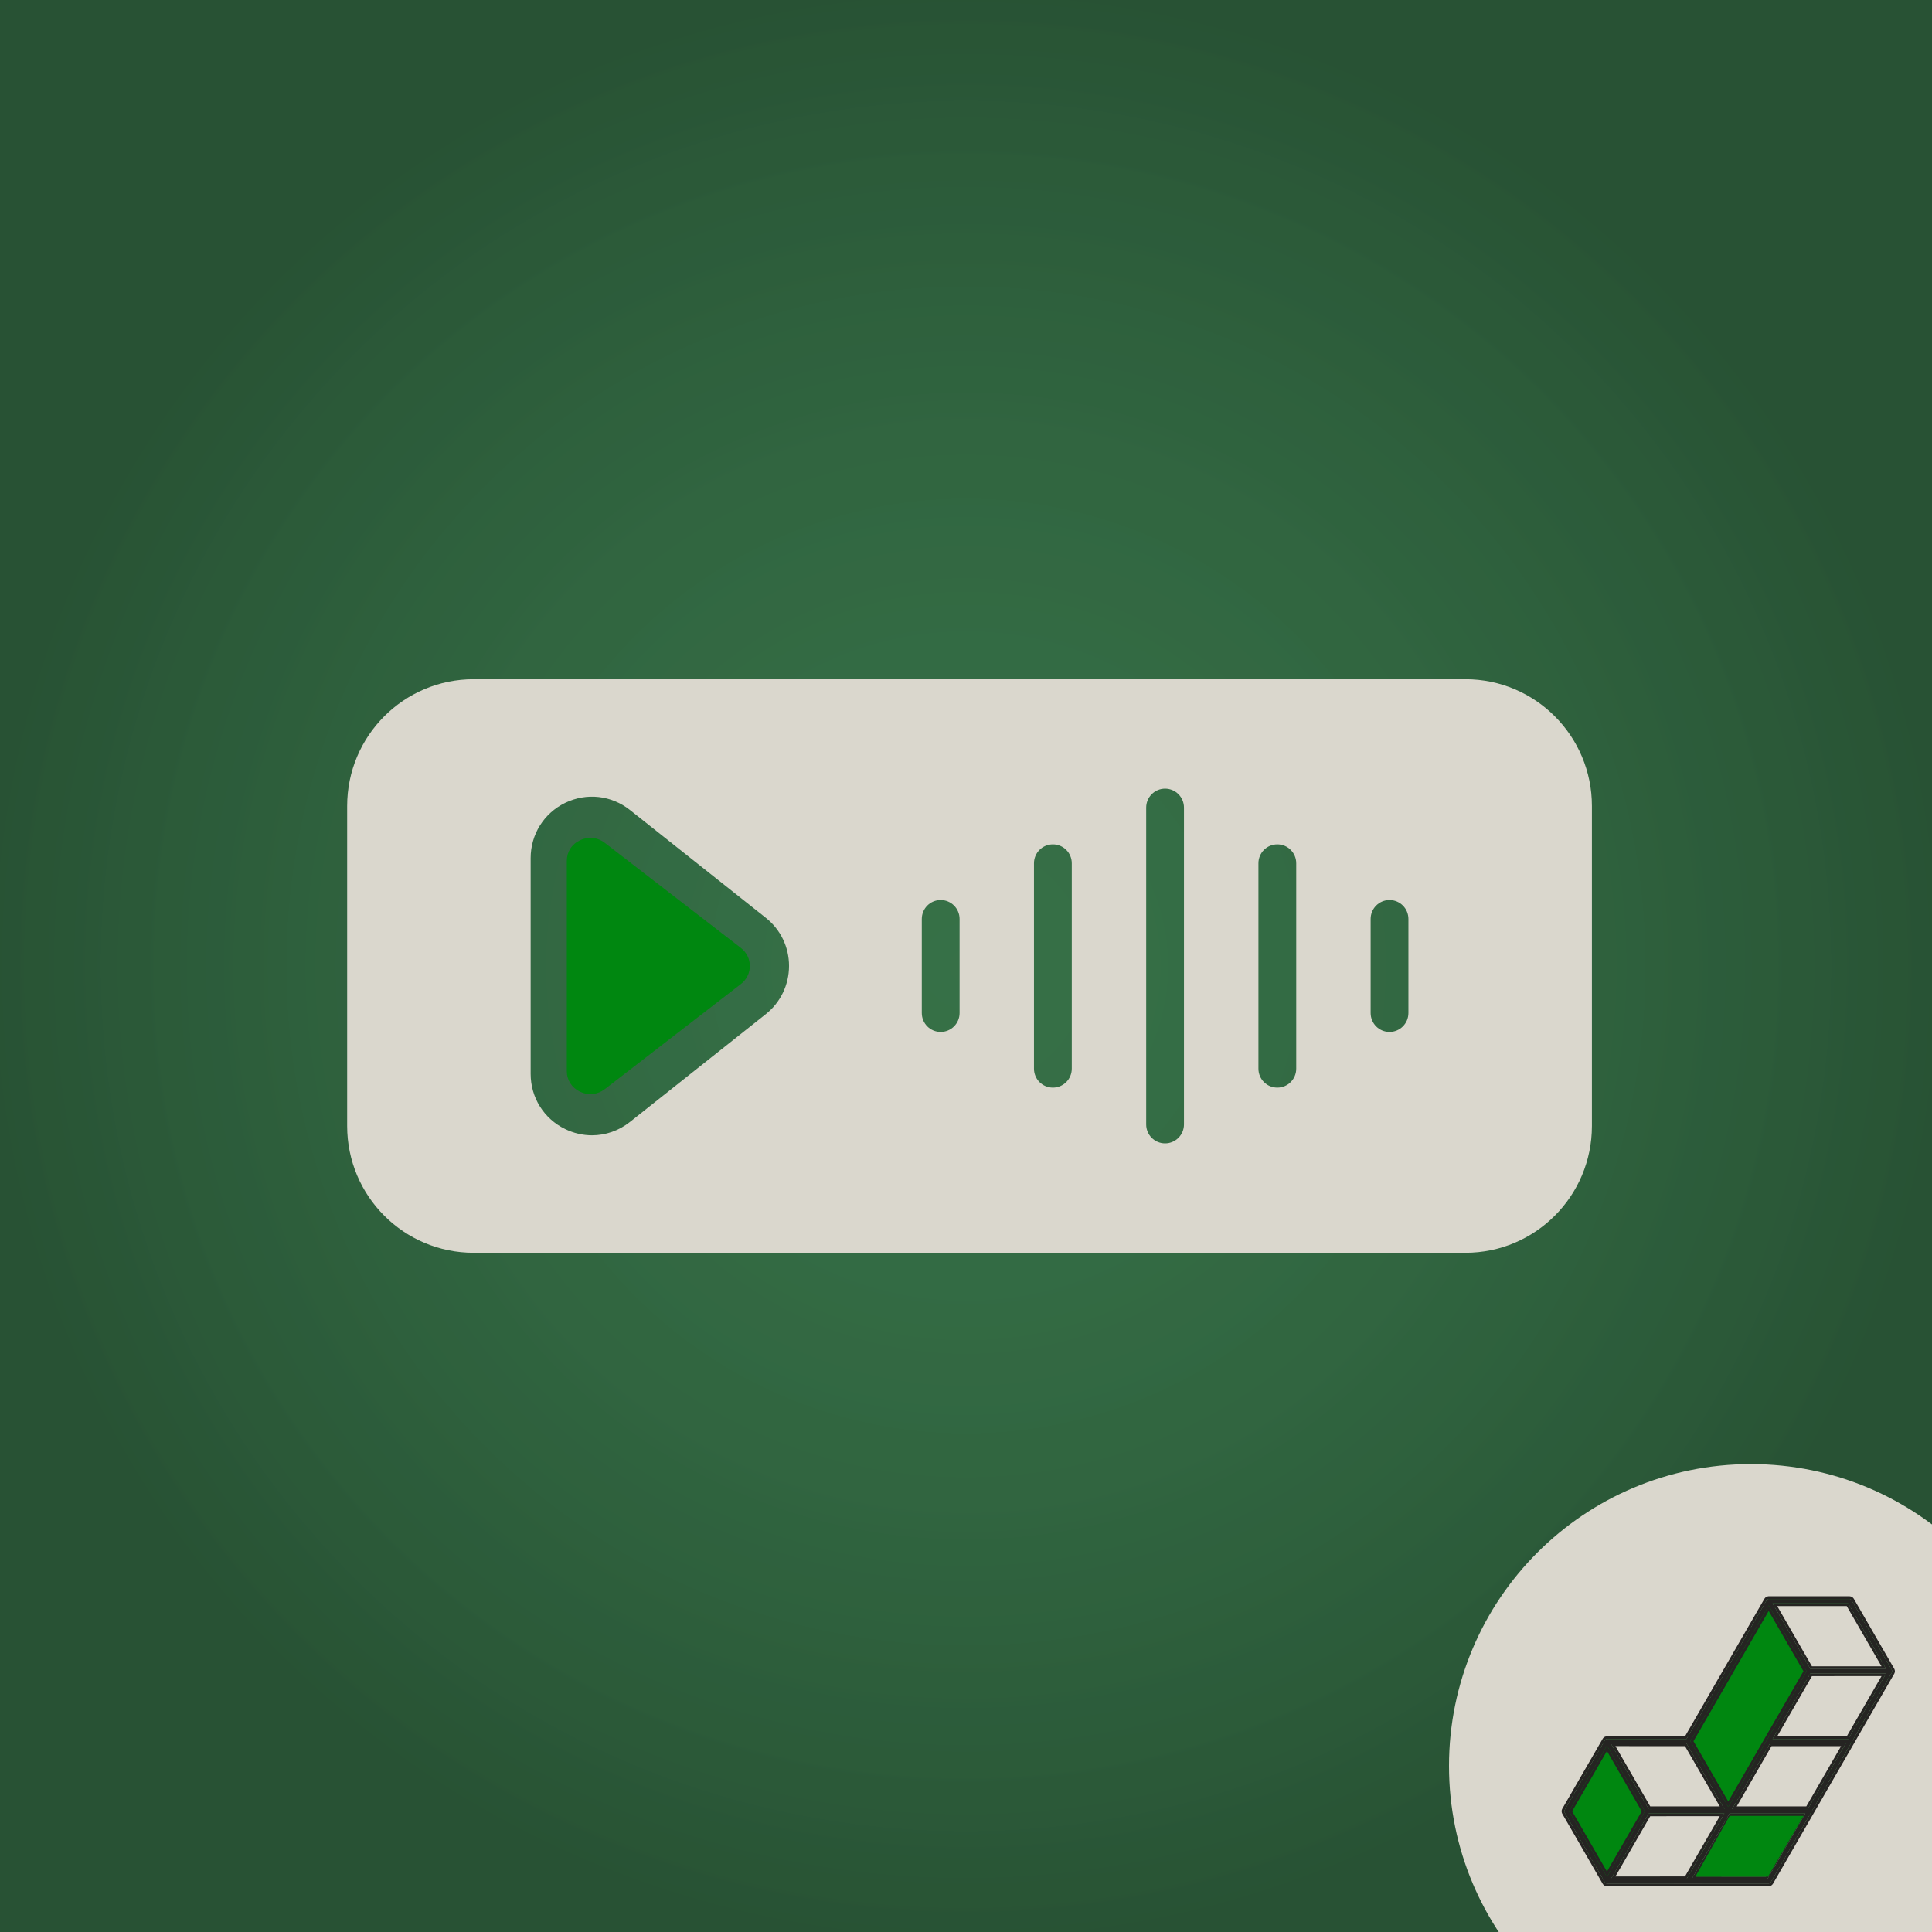
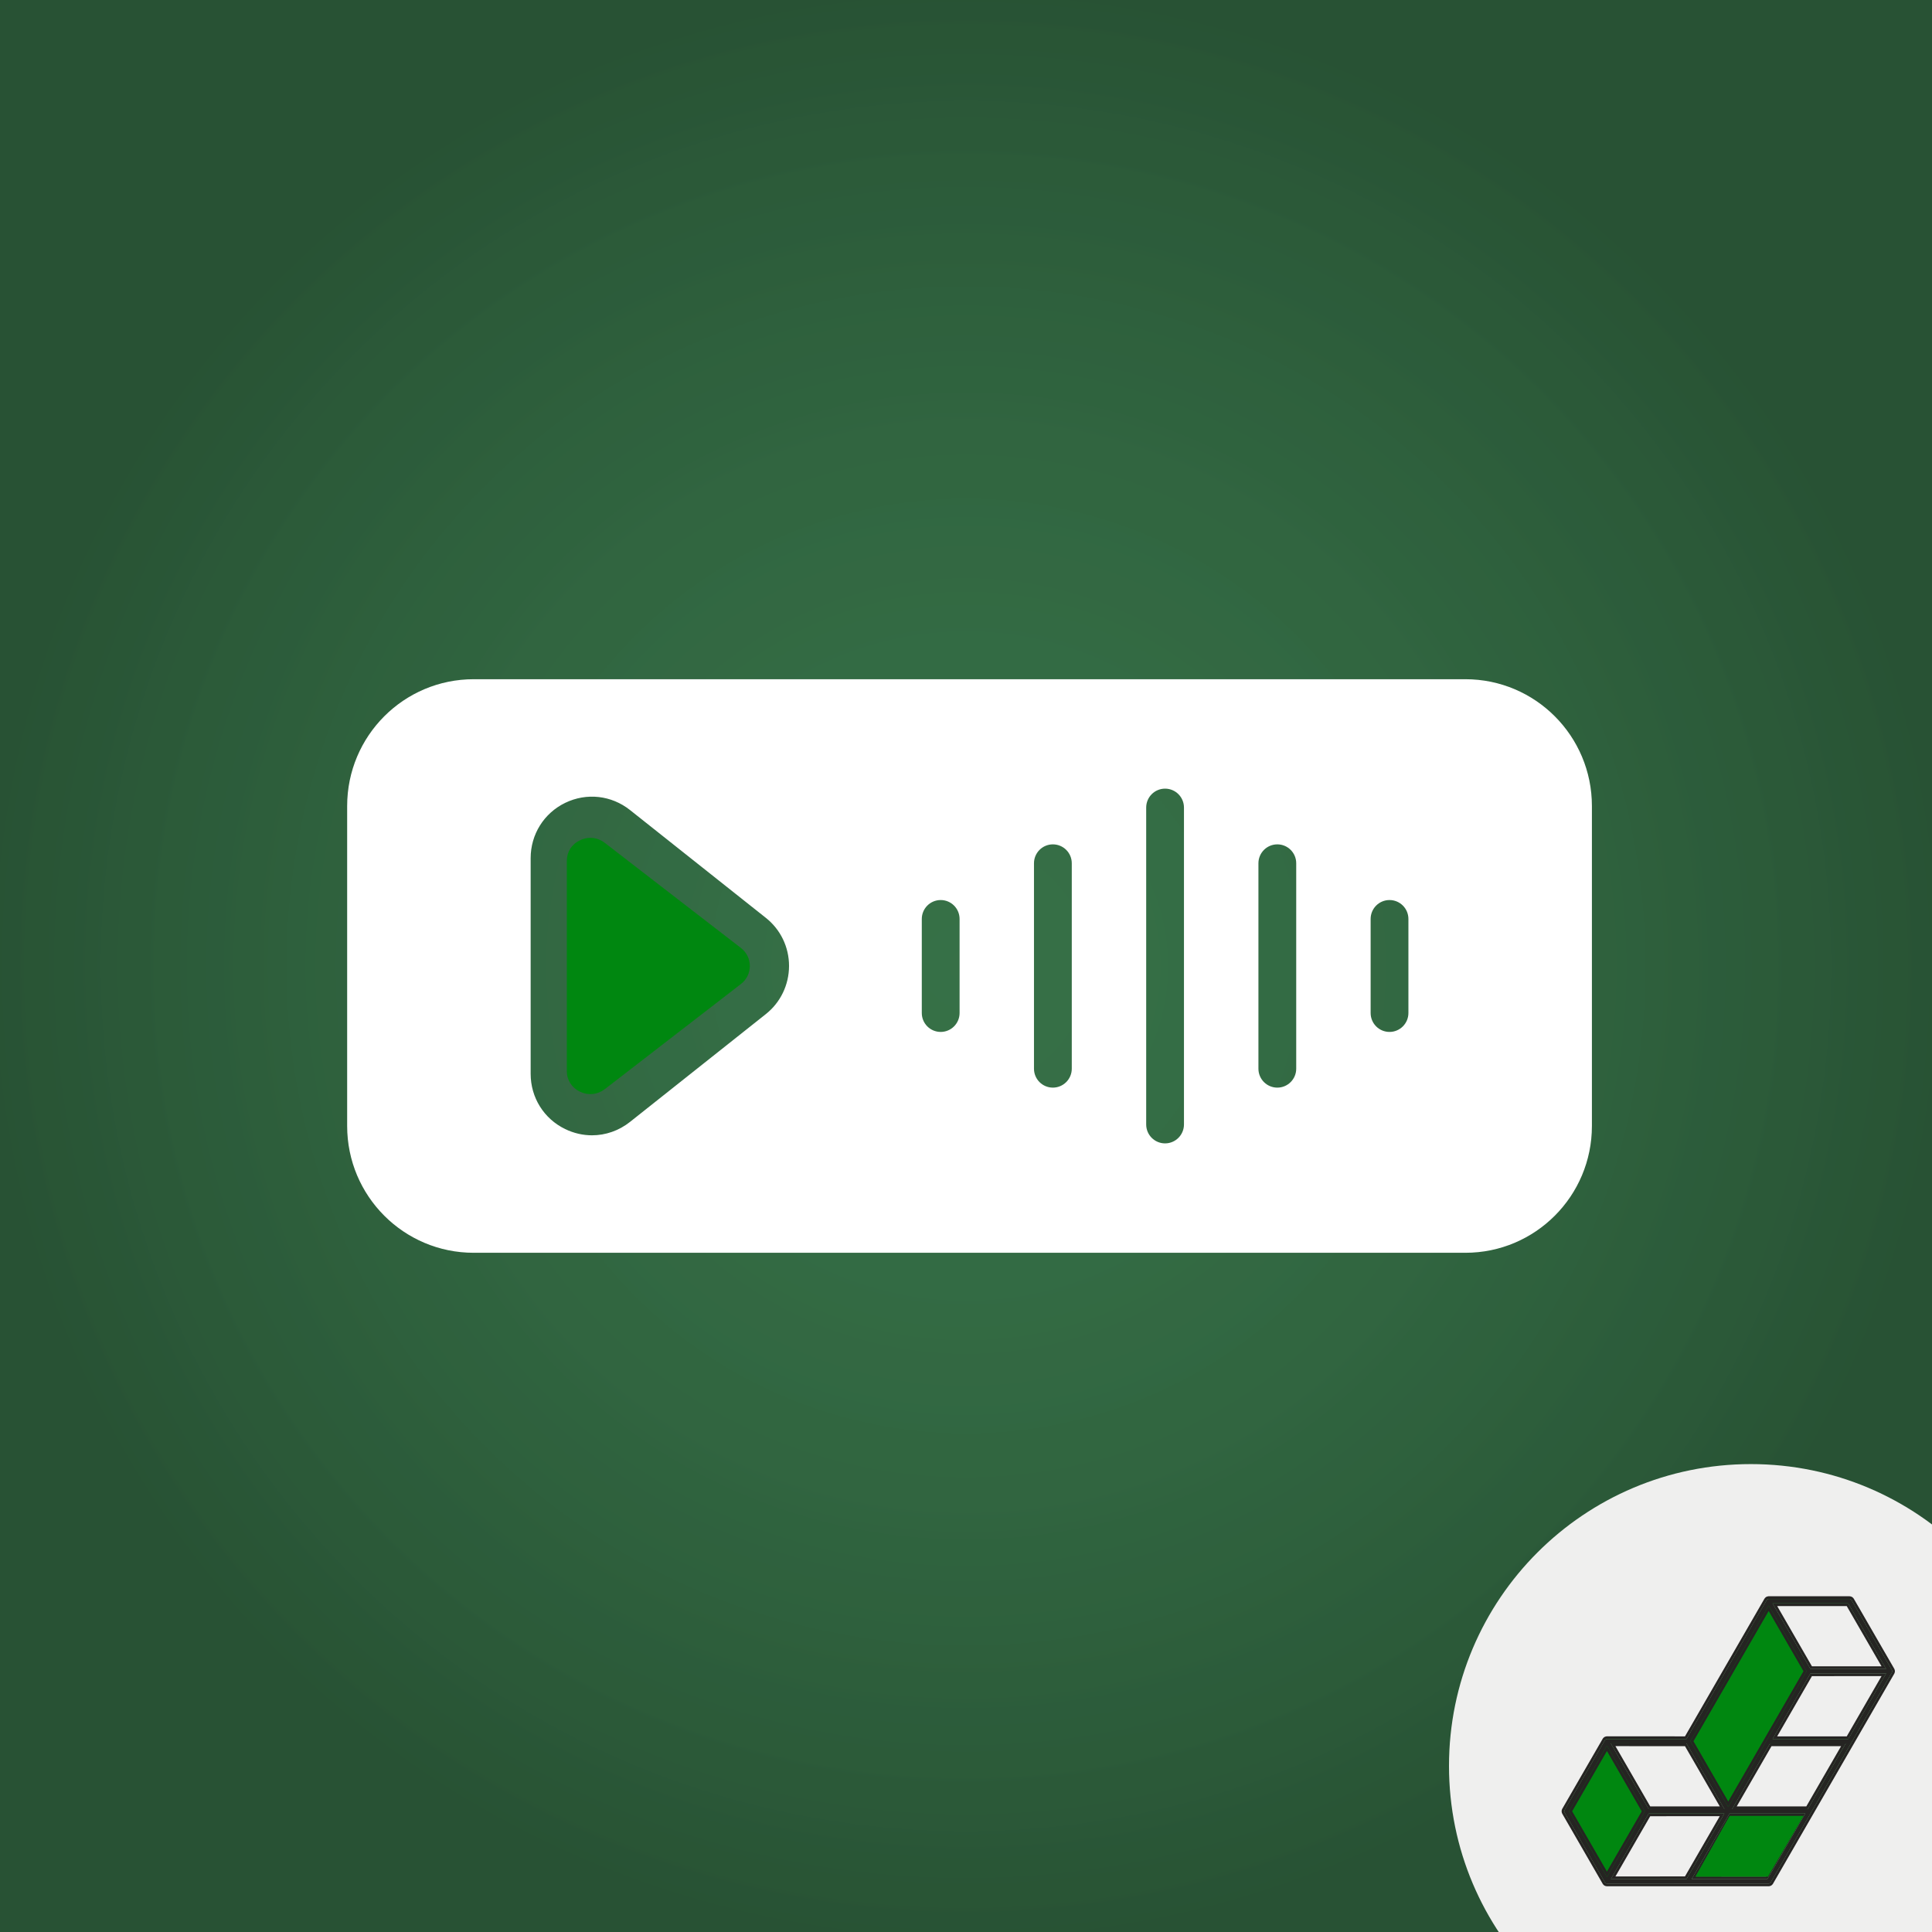
<svg xmlns="http://www.w3.org/2000/svg" width="128" height="128" viewBox="0 0 128 128" fill="none">
  <g clip-path="url(#clip0_1631_101)">
    <rect width="128" height="128" fill="#336A44" />
    <rect width="128" height="128" fill="#162D1D" fill-opacity="0.1" />
    <rect width="128" height="128" fill="url(#paint0_radial_1631_101)" fill-opacity="0.8" />
    <mask id="mask0_1631_101" style="mask-type:luminance" maskUnits="userSpaceOnUse" x="0" y="0" width="128" height="128">
      <path d="M128 0H0V128H128V0Z" fill="white" />
    </mask>
    <g mask="url(#mask0_1631_101)">
      <path d="M40.074 55.845C39.787 55.622 39.455 55.51 39.116 55.51C38.887 55.51 38.651 55.561 38.43 55.669C37.877 55.927 37.553 56.438 37.553 57.039V70.963C37.553 71.559 37.881 72.07 38.434 72.333C38.983 72.592 39.595 72.527 40.078 72.153L49.091 65.191C49.467 64.9 49.677 64.468 49.68 64.001C49.68 63.533 49.467 63.102 49.091 62.807L40.074 55.845Z" fill="#008710" />
-       <path d="M97.085 45H31.383C26.752 45 23 48.76 23 53.402V74.598C23 79.24 26.752 83 31.383 83H97.085C101.717 83 105.468 79.24 105.468 74.598V53.402C105.468 48.76 101.717 45 97.085 45ZM50.737 67.188L41.736 74.332C40.999 74.915 40.116 75.217 39.221 75.217C38.624 75.217 38.017 75.081 37.446 74.804C36.033 74.121 35.157 72.715 35.157 71.143V56.856C35.157 55.284 36.033 53.878 37.446 53.191C38.867 52.505 40.506 52.69 41.736 53.664L50.737 60.808C51.716 61.583 52.276 62.749 52.276 63.999C52.272 65.25 51.713 66.413 50.737 67.188ZM63.575 67.114C63.575 67.804 63.015 68.368 62.323 68.368C61.631 68.368 61.071 67.808 61.071 67.114V60.885C61.071 60.191 61.631 59.63 62.323 59.63C63.015 59.63 63.575 60.191 63.575 60.885V67.114ZM71.008 70.804C71.008 71.494 70.448 72.058 69.756 72.058C69.064 72.058 68.504 71.498 68.504 70.804V57.195C68.504 56.502 69.064 55.941 69.756 55.941C70.448 55.941 71.008 56.502 71.008 57.195V70.804ZM78.441 74.498C78.441 75.188 77.882 75.752 77.189 75.752C76.497 75.752 75.938 75.191 75.938 74.498V53.505C75.938 52.811 76.497 52.25 77.189 52.25C77.882 52.25 78.441 52.811 78.441 53.505V74.498ZM85.878 70.804C85.878 71.494 85.318 72.058 84.626 72.058C83.934 72.058 83.374 71.498 83.374 70.804V57.195C83.374 56.502 83.934 55.941 84.626 55.941C85.318 55.941 85.878 56.502 85.878 57.195V70.804ZM93.311 67.114C93.311 67.804 92.751 68.368 92.059 68.368C91.367 68.368 90.808 67.808 90.808 67.114V60.885C90.808 60.191 91.367 59.63 92.059 59.63C92.751 59.63 93.311 60.191 93.311 60.885V67.114Z" fill="#DAD7CD" />
+       <path d="M97.085 45H31.383C26.752 45 23 48.76 23 53.402V74.598C23 79.24 26.752 83 31.383 83H97.085C101.717 83 105.468 79.24 105.468 74.598V53.402C105.468 48.76 101.717 45 97.085 45ZM50.737 67.188L41.736 74.332C40.999 74.915 40.116 75.217 39.221 75.217C38.624 75.217 38.017 75.081 37.446 74.804C36.033 74.121 35.157 72.715 35.157 71.143V56.856C35.157 55.284 36.033 53.878 37.446 53.191C38.867 52.505 40.506 52.69 41.736 53.664L50.737 60.808C51.716 61.583 52.276 62.749 52.276 63.999C52.272 65.25 51.713 66.413 50.737 67.188ZM63.575 67.114C63.575 67.804 63.015 68.368 62.323 68.368C61.631 68.368 61.071 67.808 61.071 67.114V60.885C61.071 60.191 61.631 59.63 62.323 59.63C63.015 59.63 63.575 60.191 63.575 60.885V67.114ZM71.008 70.804C71.008 71.494 70.448 72.058 69.756 72.058C69.064 72.058 68.504 71.498 68.504 70.804V57.195C68.504 56.502 69.064 55.941 69.756 55.941C70.448 55.941 71.008 56.502 71.008 57.195V70.804ZM78.441 74.498C78.441 75.188 77.882 75.752 77.189 75.752C76.497 75.752 75.938 75.191 75.938 74.498V53.505C75.938 52.811 76.497 52.25 77.189 52.25C77.882 52.25 78.441 52.811 78.441 53.505V74.498ZM85.878 70.804C85.878 71.494 85.318 72.058 84.626 72.058C83.934 72.058 83.374 71.498 83.374 70.804V57.195C83.374 56.502 83.934 55.941 84.626 55.941C85.318 55.941 85.878 56.502 85.878 57.195V70.804ZM93.311 67.114C93.311 67.804 92.751 68.368 92.059 68.368C91.367 68.368 90.808 67.808 90.808 67.114V60.885C90.808 60.191 91.367 59.63 92.059 59.63C92.751 59.63 93.311 60.191 93.311 60.885V67.114Z" fill="white" />
    </g>
-     <path d="M116 137C127.046 137 136 128.046 136 117C136 105.954 127.046 97 116 97C104.954 97 96 105.954 96 117C96 128.046 104.954 137 116 137Z" fill="#DAD7CD" />
+     <path d="M116 137C127.046 137 136 128.046 136 117C136 105.954 127.046 97 116 97C104.954 97 96 105.954 96 117C96 128.046 104.954 137 116 137Z" fill="#EFEFEE" />
    <path d="M103.646 119.976C103.644 119.985 103.644 119.994 103.644 120.003C103.644 120.012 103.644 120.021 103.646 120.03C103.648 120.04 103.651 120.048 103.655 120.058C103.658 120.063 103.658 120.069 103.661 120.074L106.34 124.716L106.34 124.717C106.342 124.719 106.344 124.72 106.345 124.722C106.357 124.74 106.372 124.757 106.392 124.769C106.412 124.781 106.434 124.785 106.456 124.786C106.459 124.786 106.461 124.788 106.463 124.788L106.464 124.788L111.822 124.786L117.18 124.788C117.187 124.787 117.192 124.784 117.198 124.784C117.208 124.783 117.217 124.781 117.226 124.778C117.235 124.775 117.243 124.771 117.251 124.766C117.259 124.762 117.266 124.757 117.273 124.751C117.281 124.745 117.287 124.738 117.293 124.729C117.296 124.724 117.301 124.721 117.305 124.716L119.984 120.075L122.663 115.435L125.342 110.794C125.344 110.791 125.344 110.788 125.345 110.786C125.348 110.78 125.35 110.775 125.352 110.769C125.354 110.763 125.356 110.756 125.357 110.75C125.358 110.743 125.359 110.737 125.36 110.73C125.36 110.728 125.361 110.725 125.361 110.722C125.361 110.72 125.36 110.717 125.36 110.715C125.359 110.708 125.359 110.702 125.357 110.696C125.356 110.689 125.354 110.683 125.352 110.676C125.35 110.67 125.348 110.665 125.345 110.659C125.343 110.656 125.343 110.653 125.342 110.651L122.661 106.011C122.658 106.005 122.654 106.002 122.65 105.997C122.644 105.989 122.638 105.982 122.63 105.975C122.623 105.969 122.616 105.964 122.607 105.96C122.6 105.955 122.592 105.951 122.584 105.948C122.574 105.945 122.564 105.944 122.554 105.942C122.548 105.942 122.543 105.939 122.537 105.939L117.18 105.939C117.177 105.939 117.174 105.94 117.171 105.941C117.166 105.941 117.16 105.942 117.155 105.943C117.148 105.944 117.141 105.946 117.134 105.948C117.128 105.95 117.123 105.953 117.117 105.955C117.114 105.957 117.111 105.957 117.109 105.958C117.106 105.959 117.105 105.962 117.103 105.963C117.097 105.967 117.092 105.971 117.088 105.975C117.082 105.979 117.078 105.984 117.073 105.989C117.069 105.994 117.065 105.998 117.062 106.004C117.061 106.006 117.058 106.007 117.056 106.01L114.377 110.651L111.739 115.22L106.463 115.218C106.46 115.219 106.457 115.22 106.455 115.22C106.448 115.221 106.443 115.221 106.437 115.223C106.43 115.224 106.424 115.225 106.417 115.228C106.411 115.23 106.406 115.232 106.4 115.235C106.397 115.236 106.394 115.236 106.392 115.238C106.389 115.239 106.388 115.242 106.386 115.243C106.38 115.246 106.375 115.25 106.37 115.255C106.365 115.259 106.361 115.264 106.356 115.269C106.352 115.273 106.349 115.278 106.345 115.283C106.344 115.286 106.341 115.287 106.339 115.29L103.66 119.931C103.657 119.936 103.656 119.942 103.654 119.948C103.651 119.957 103.648 119.966 103.646 119.976ZM122.455 106.225L124.971 110.58L119.941 110.58L117.429 106.225L122.455 106.225ZM109.226 120.147L114.253 120.145L111.739 124.5L106.712 124.502L109.226 120.147ZM119.778 119.861L114.749 119.859L117.263 115.505L122.291 115.507L119.778 119.861ZM122.456 115.221L117.428 115.219L119.941 110.866L124.971 110.866L122.456 115.221ZM114.584 120.145L119.612 120.147L117.098 124.501L112.069 124.5L114.584 120.145ZM111.74 115.506L114.254 119.859L109.226 119.861L106.712 115.505L111.74 115.506Z" fill="#008710" />
    <path d="M122.63 105.975C122.638 105.982 122.644 105.989 122.65 105.997C122.654 106.002 122.658 106.005 122.661 106.011L125.342 110.651C125.343 110.654 125.343 110.656 125.345 110.659C125.348 110.665 125.349 110.67 125.352 110.676C125.354 110.683 125.355 110.689 125.357 110.696C125.358 110.702 125.359 110.708 125.359 110.714C125.36 110.717 125.361 110.72 125.361 110.723C125.361 110.725 125.36 110.728 125.36 110.731C125.359 110.737 125.358 110.743 125.357 110.75C125.356 110.756 125.354 110.763 125.352 110.769C125.35 110.775 125.348 110.78 125.345 110.786C125.344 110.788 125.344 110.792 125.342 110.794L117.305 124.716L117.293 124.729C117.286 124.738 117.281 124.745 117.273 124.751C117.266 124.757 117.259 124.762 117.251 124.766C117.243 124.771 117.235 124.775 117.226 124.778C117.217 124.781 117.208 124.783 117.198 124.784C117.192 124.785 117.187 124.788 117.18 124.788L106.464 124.788L106.463 124.788C106.461 124.788 106.459 124.786 106.456 124.786C106.434 124.785 106.412 124.781 106.392 124.769C106.372 124.757 106.357 124.74 106.345 124.722C106.344 124.72 106.342 124.719 106.341 124.717L106.34 124.716L103.661 120.074C103.658 120.069 103.658 120.063 103.655 120.058C103.651 120.048 103.647 120.04 103.646 120.03C103.644 120.021 103.644 120.012 103.644 120.003L103.646 119.976C103.648 119.967 103.651 119.957 103.654 119.947L103.66 119.931L106.339 115.29C106.341 115.287 106.344 115.286 106.345 115.283C106.349 115.278 106.352 115.273 106.356 115.269C106.361 115.264 106.365 115.259 106.371 115.255C106.375 115.25 106.38 115.246 106.386 115.243C106.388 115.242 106.39 115.239 106.392 115.238C106.394 115.236 106.397 115.236 106.399 115.235C106.405 115.232 106.411 115.23 106.417 115.228C106.424 115.225 106.43 115.224 106.437 115.223C106.443 115.221 106.448 115.221 106.455 115.22L106.463 115.219L111.739 115.22L117.056 106.01C117.058 106.008 117.061 106.006 117.062 106.004C117.066 105.998 117.069 105.994 117.073 105.989C117.078 105.984 117.082 105.979 117.087 105.975C117.092 105.971 117.097 105.967 117.103 105.964C117.105 105.962 117.106 105.96 117.109 105.958C117.111 105.957 117.114 105.957 117.117 105.956C117.123 105.953 117.128 105.95 117.134 105.948C117.141 105.946 117.148 105.944 117.154 105.943C117.16 105.942 117.165 105.941 117.171 105.941L117.18 105.939L122.537 105.939C122.543 105.939 122.548 105.942 122.554 105.942C122.564 105.944 122.574 105.945 122.584 105.948C122.592 105.951 122.6 105.955 122.607 105.96C122.616 105.964 122.623 105.969 122.63 105.975ZM103.949 120.002L106.464 124.359L108.978 120.004L106.464 115.648L106.463 115.647L103.949 120.002ZM109.226 120.147L106.712 124.502L111.739 124.5L114.253 120.145L109.226 120.147ZM114.584 120.145L112.069 124.5L117.098 124.502L119.612 120.147L114.584 120.145ZM106.712 115.505L109.226 119.861L114.254 119.859L111.74 115.507L106.712 115.505ZM117.263 115.505L114.749 119.859L119.778 119.861L122.292 115.507L117.263 115.505ZM119.941 110.866L117.428 115.22L122.456 115.221L124.971 110.866L119.941 110.866ZM117.429 106.225L119.941 110.58L124.971 110.58L122.455 106.225L117.429 106.225ZM111.987 115.362L111.988 115.364L114.501 119.716L119.693 110.723L117.181 106.368L117.18 106.367L111.987 115.362Z" fill="#252422" />
    <path d="M125.343 110.794L125.345 110.786C125.348 110.78 125.35 110.775 125.352 110.769C125.354 110.763 125.356 110.756 125.357 110.75C125.358 110.743 125.359 110.737 125.36 110.73C125.36 110.728 125.361 110.725 125.361 110.722L125.36 110.714C125.359 110.708 125.358 110.702 125.357 110.695L125.352 110.676C125.35 110.67 125.348 110.665 125.345 110.659C125.343 110.656 125.343 110.653 125.342 110.651L122.661 106.011C122.658 106.005 122.654 106.002 122.65 105.997C122.644 105.989 122.638 105.982 122.63 105.975C122.623 105.969 122.616 105.964 122.607 105.96L122.584 105.948C122.574 105.945 122.564 105.943 122.554 105.942C122.548 105.941 122.543 105.939 122.537 105.939L117.18 105.939L117.171 105.941C117.166 105.941 117.16 105.942 117.155 105.943L117.135 105.948C117.128 105.95 117.123 105.953 117.117 105.955L117.109 105.958L117.103 105.963C117.097 105.967 117.092 105.97 117.087 105.975L117.074 105.989L117.062 106.004C117.061 106.006 117.058 106.007 117.056 106.01L111.739 115.22L106.463 115.218L106.455 115.22C106.448 115.221 106.443 115.221 106.437 115.222L106.417 115.228C106.411 115.23 106.405 115.232 106.4 115.235L106.392 115.237C106.39 115.239 106.388 115.241 106.386 115.243C106.38 115.246 106.376 115.25 106.371 115.254C106.366 115.259 106.361 115.264 106.356 115.269C106.352 115.273 106.348 115.278 106.345 115.283C106.344 115.285 106.341 115.287 106.339 115.289L103.66 119.931L103.654 119.947C103.651 119.957 103.648 119.966 103.646 119.976L103.644 120.003C103.644 120.012 103.644 120.021 103.646 120.03C103.647 120.039 103.652 120.048 103.655 120.057C103.658 120.063 103.658 120.069 103.661 120.074L106.34 124.716L106.341 124.717C106.342 124.719 106.344 124.72 106.345 124.722L106.355 124.735C106.361 124.744 106.369 124.752 106.378 124.759L106.392 124.769C106.412 124.781 106.434 124.785 106.456 124.786C106.459 124.786 106.461 124.788 106.463 124.788L106.464 124.788L117.18 124.788L117.198 124.784C117.208 124.783 117.217 124.781 117.226 124.778C117.235 124.775 117.243 124.771 117.251 124.766C117.255 124.764 117.259 124.762 117.263 124.759L117.273 124.751C117.281 124.745 117.287 124.737 117.293 124.729L117.305 124.716L125.343 110.794ZM106.222 124.855C106.223 124.855 106.223 124.856 106.224 124.856C106.224 124.856 106.222 124.855 106.221 124.854C106.221 124.854 106.222 124.854 106.222 124.855ZM106.215 124.848C106.216 124.849 106.217 124.85 106.218 124.851C106.217 124.85 106.216 124.849 106.215 124.848C106.215 124.848 106.215 124.848 106.215 124.848ZM106.439 124.966C106.441 124.966 106.442 124.967 106.444 124.967L106.444 124.967C106.442 124.967 106.441 124.966 106.439 124.966ZM106.464 115.648L108.978 120.004L106.464 124.359L103.949 120.001L106.464 115.646L106.464 115.648ZM111.739 124.5L106.712 124.502L109.226 120.147L114.253 120.145L111.739 124.5ZM104.159 120.002L106.464 123.996L108.769 120.004L106.464 116.009L104.159 120.002ZM109.331 120.329L107.026 124.32L111.634 124.318L113.939 120.327L109.331 120.329ZM117.098 124.501L112.069 124.5L114.584 120.145L119.612 120.146L117.098 124.501ZM114.688 120.326L112.384 124.318L116.993 124.32L119.298 120.328L114.688 120.326ZM114.254 119.859L109.226 119.861L106.712 115.505L111.74 115.506L114.254 119.859ZM107.026 115.686L109.331 119.679L113.939 119.677L111.635 115.688L107.026 115.686ZM106.283 115.094C106.284 115.093 106.285 115.092 106.286 115.092L106.286 115.091C106.285 115.092 106.284 115.093 106.283 115.094ZM106.338 115.064C106.335 115.066 106.33 115.067 106.326 115.07C106.329 115.068 106.334 115.066 106.338 115.064ZM119.778 119.861L114.749 119.859L117.263 115.505L122.292 115.506L119.778 119.861ZM117.181 106.368L119.693 110.723L114.501 119.716L111.988 115.363L111.987 115.362L117.18 106.367L117.181 106.368ZM117.368 115.687L115.063 119.678L119.673 119.679L121.977 115.688L117.368 115.687ZM112.197 115.362L114.501 119.353L119.484 110.723L117.18 106.73L112.197 115.362ZM122.457 115.221L117.428 115.219L119.941 110.866L124.971 110.866L122.457 115.221ZM120.046 111.048L117.742 115.038L122.352 115.039L124.657 111.047L120.046 111.048ZM124.971 110.579L119.941 110.58L117.429 106.225L122.455 106.225L124.971 110.579ZM117.743 106.406L120.046 110.398L124.656 110.398L122.35 106.406L117.743 106.406ZM125.54 110.749C125.54 110.751 125.539 110.753 125.539 110.755C125.539 110.753 125.54 110.751 125.54 110.749L125.54 110.749ZM125.507 110.579C125.509 110.582 125.51 110.586 125.512 110.589C125.51 110.586 125.509 110.582 125.508 110.579L125.507 110.579ZM117.453 124.823L117.44 124.836L117.429 124.85C117.421 124.86 117.408 124.874 117.393 124.888L117.391 124.889L117.39 124.891C117.374 124.904 117.357 124.915 117.34 124.924L117.34 124.925C117.332 124.929 117.312 124.94 117.287 124.949L117.287 124.949C117.287 124.949 117.287 124.949 117.286 124.949C117.286 124.949 117.285 124.95 117.285 124.95L117.285 124.95C117.264 124.957 117.245 124.96 117.231 124.962C117.229 124.963 117.226 124.964 117.223 124.965C117.214 124.966 117.202 124.968 117.188 124.969L117.184 124.969L117.18 124.969L106.464 124.969L106.458 124.969L106.453 124.969L106.452 124.969L106.452 124.968C106.443 124.968 106.435 124.967 106.428 124.965C106.39 124.962 106.346 124.952 106.301 124.926C106.257 124.901 106.226 124.867 106.204 124.837L106.192 124.823L103.504 120.165L103.503 120.164C103.493 120.145 103.487 120.128 103.484 120.118C103.48 120.108 103.474 120.091 103.47 120.073L103.47 120.073C103.469 120.07 103.469 120.066 103.468 120.063C103.468 120.062 103.467 120.06 103.467 120.059L103.467 120.059C103.462 120.029 103.462 120.004 103.463 120.002L103.463 119.997L103.463 119.992L103.464 119.965L103.465 119.95L103.469 119.935C103.472 119.923 103.475 119.912 103.477 119.907C103.478 119.903 103.478 119.903 103.479 119.901C103.479 119.9 103.479 119.899 103.479 119.899C103.479 119.899 103.479 119.898 103.479 119.898L103.481 119.893L103.483 119.888L103.488 119.871L103.494 119.855L106.183 115.198L106.196 115.178C106.199 115.175 106.201 115.172 106.203 115.169C106.208 115.163 106.215 115.155 106.222 115.147C106.223 115.146 106.223 115.146 106.223 115.145C106.224 115.145 106.224 115.144 106.224 115.144C106.23 115.138 106.238 115.129 106.249 115.12C106.25 115.119 106.252 115.117 106.254 115.115C106.259 115.111 106.265 115.106 106.272 115.101C106.272 115.101 106.273 115.1 106.273 115.1C106.28 115.094 106.291 115.085 106.307 115.077L106.309 115.076C106.322 115.069 106.334 115.065 106.342 115.063L106.342 115.063C106.346 115.061 106.351 115.059 106.356 115.057L106.356 115.057C106.371 115.051 106.385 115.048 106.401 115.045C106.411 115.043 106.42 115.041 106.428 115.04L106.446 115.037L106.463 115.037L111.635 115.038L116.899 105.919C116.907 105.906 116.915 105.896 116.921 105.889C116.927 105.881 116.934 105.873 116.94 105.866C116.944 105.862 116.953 105.852 116.965 105.841C116.973 105.833 116.981 105.827 116.99 105.82C116.996 105.815 117.005 105.809 117.015 105.803L117.019 105.8L117.024 105.797C117.031 105.793 117.038 105.79 117.044 105.788C117.047 105.787 117.049 105.786 117.052 105.785C117.058 105.783 117.065 105.78 117.073 105.778L117.073 105.777C117.092 105.77 117.109 105.767 117.123 105.764L117.123 105.764C117.128 105.763 117.133 105.763 117.139 105.762L117.148 105.76L117.164 105.757L117.18 105.757L122.537 105.757L122.539 105.757L122.54 105.757C122.559 105.758 122.576 105.761 122.585 105.763C122.596 105.765 122.619 105.768 122.642 105.776L122.643 105.777C122.666 105.784 122.684 105.795 122.693 105.8C122.694 105.8 122.695 105.801 122.696 105.802C122.697 105.802 122.698 105.802 122.698 105.803C122.704 105.806 122.711 105.81 122.718 105.815L122.748 105.837L122.749 105.838C122.767 105.853 122.78 105.869 122.788 105.88C122.795 105.887 122.808 105.9 122.819 105.92L122.819 105.92L125.499 110.56L125.502 110.565L125.504 110.57C125.511 110.583 125.515 110.594 125.517 110.601C125.52 110.608 125.522 110.613 125.522 110.614C125.529 110.633 125.533 110.65 125.535 110.659L125.534 110.659C125.537 110.669 125.538 110.678 125.539 110.686C125.54 110.688 125.54 110.691 125.541 110.694C125.542 110.7 125.542 110.707 125.543 110.716L125.543 110.717C125.543 110.735 125.541 110.751 125.539 110.761C125.539 110.762 125.538 110.763 125.538 110.764L125.536 110.781L125.536 110.783L125.526 110.821C125.525 110.822 125.525 110.823 125.525 110.824C125.522 110.835 125.518 110.844 125.515 110.851C125.512 110.86 125.507 110.872 125.5 110.885L117.453 124.823Z" fill="#252422" />
    <path d="M112.322 124.336L114.591 120.307H119.492L117.132 124.336H112.322Z" fill="#008710" />
  </g>
  <defs>
    <radialGradient id="paint0_radial_1631_101" cx="0" cy="0" r="1" gradientUnits="userSpaceOnUse" gradientTransform="translate(64 64) rotate(90) scale(64)">
      <stop stop-color="#53AC6E" stop-opacity="0.22" />
      <stop offset="1" stop-color="#162D1D" stop-opacity="0.4" />
    </radialGradient>
    <clipPath id="clip0_1631_101">
      <rect width="128" height="128" fill="white" />
    </clipPath>
  </defs>
</svg>
